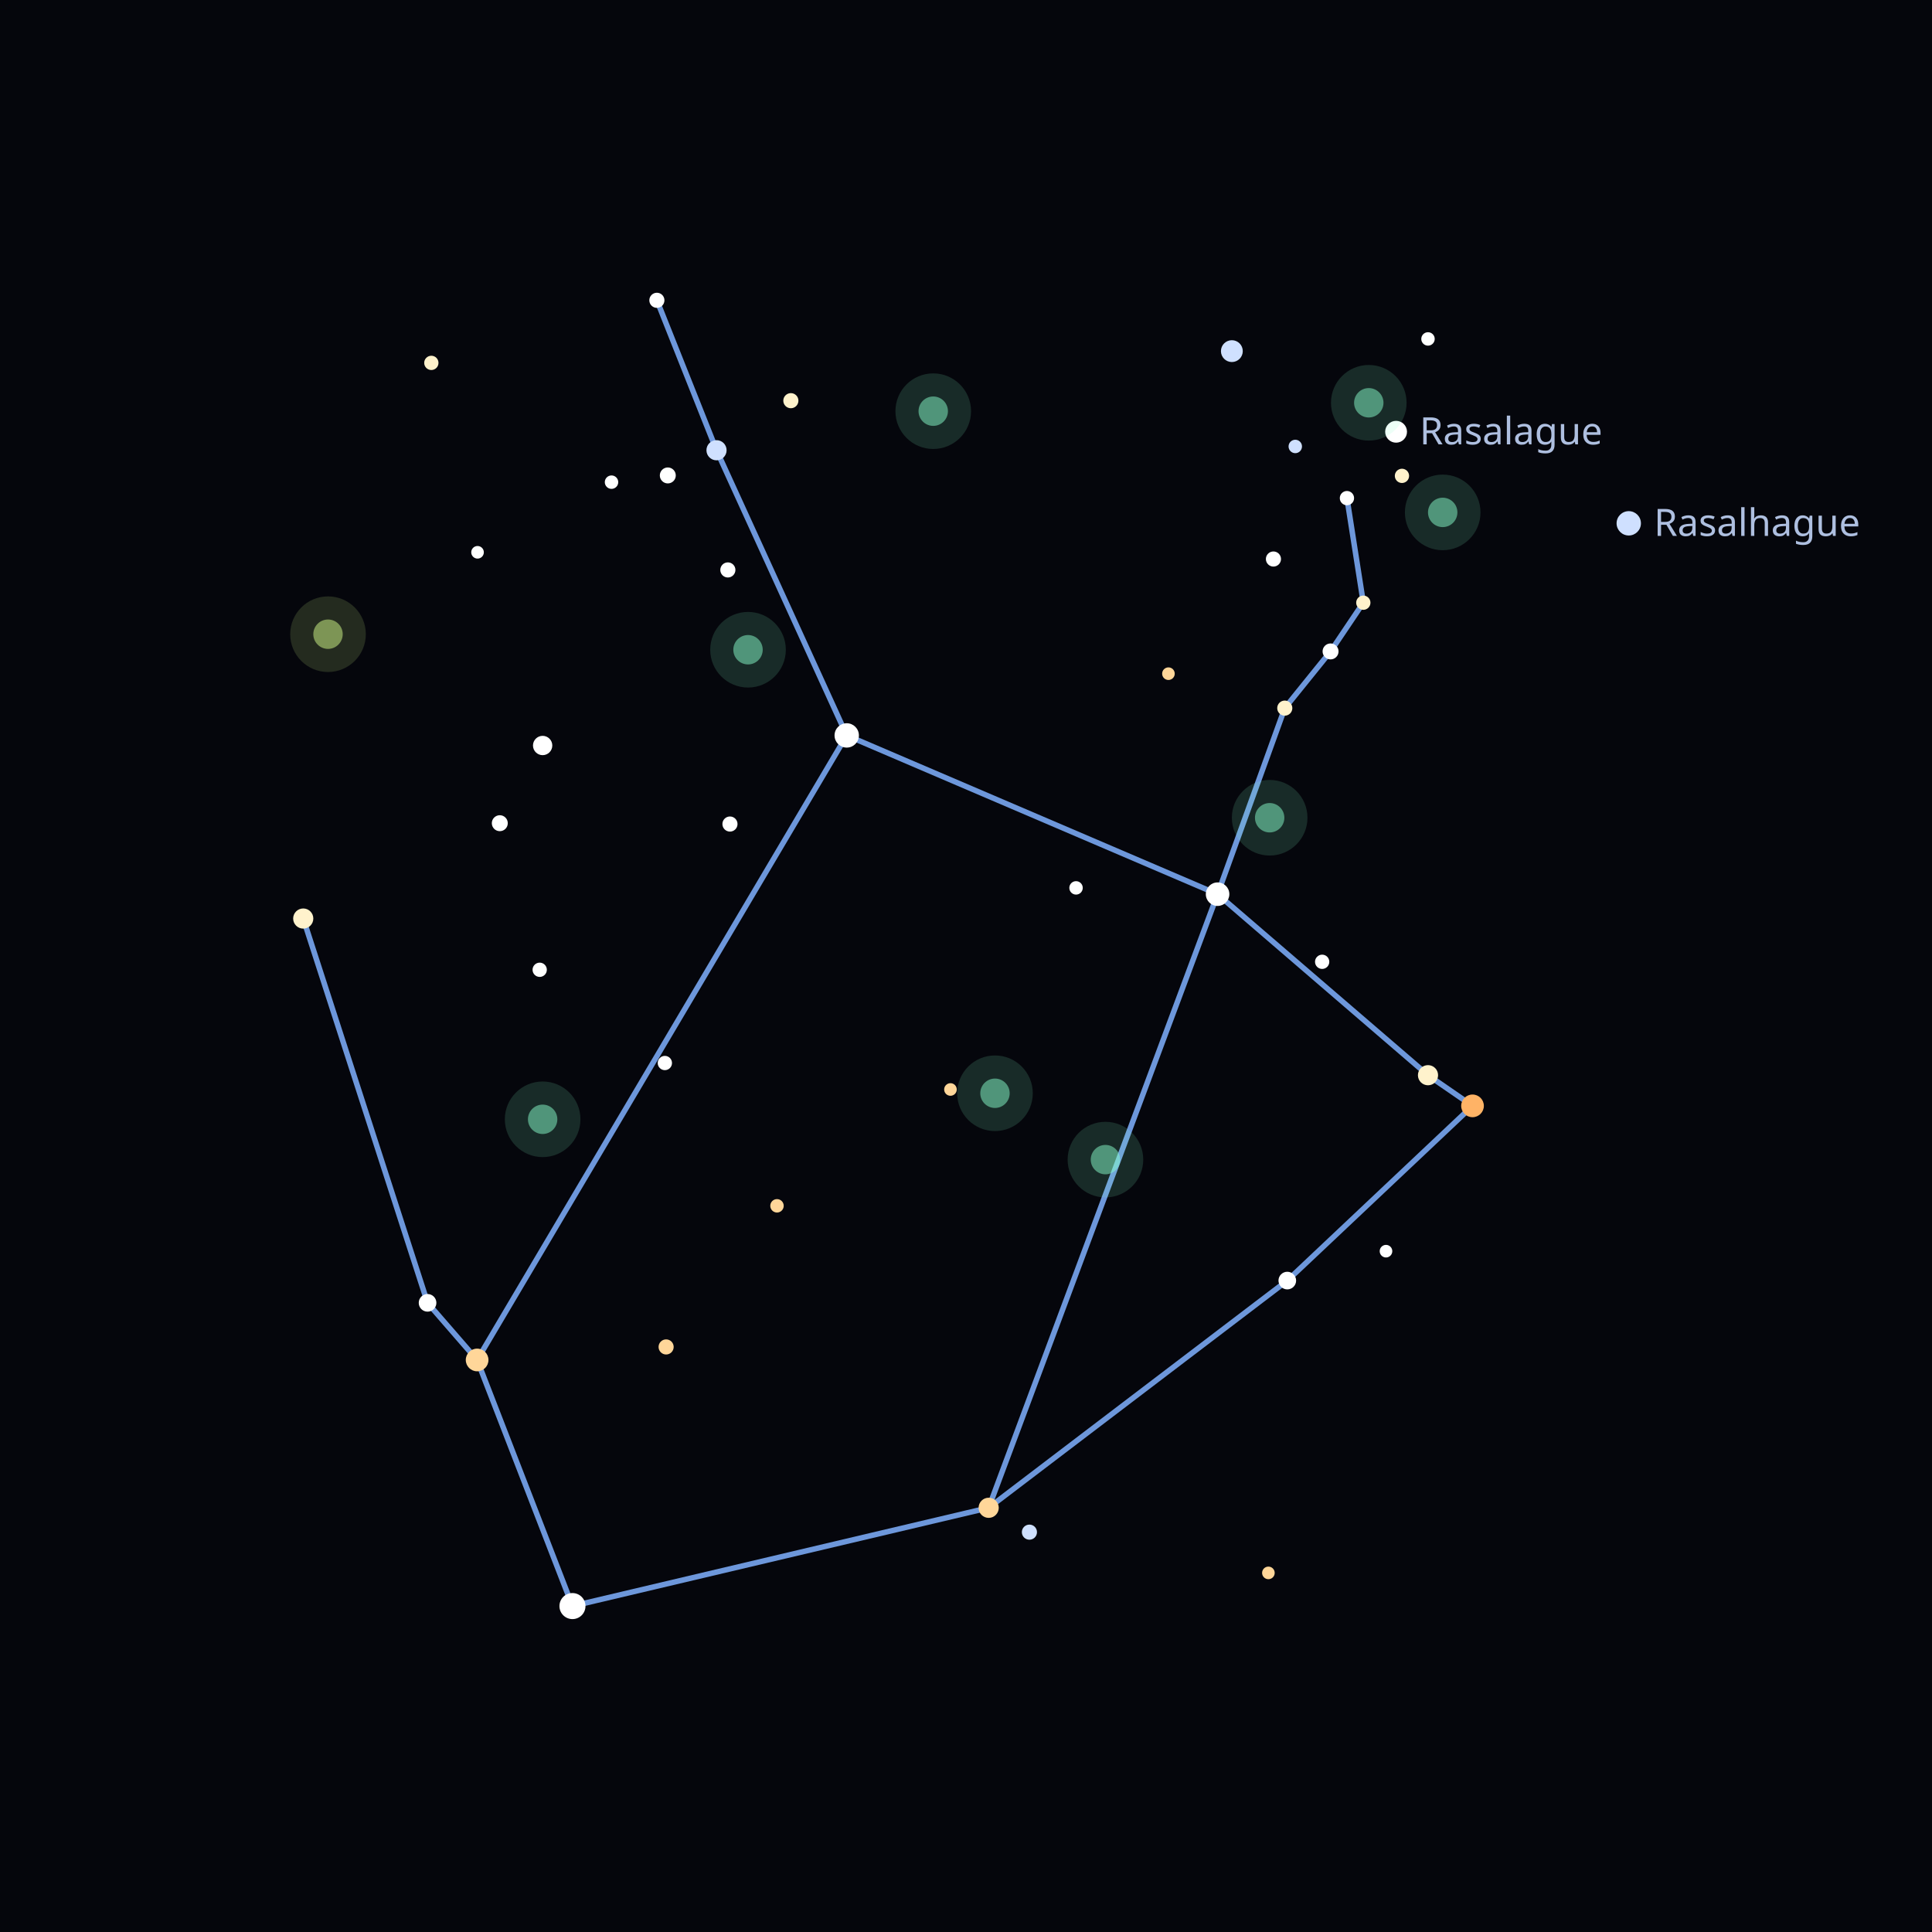
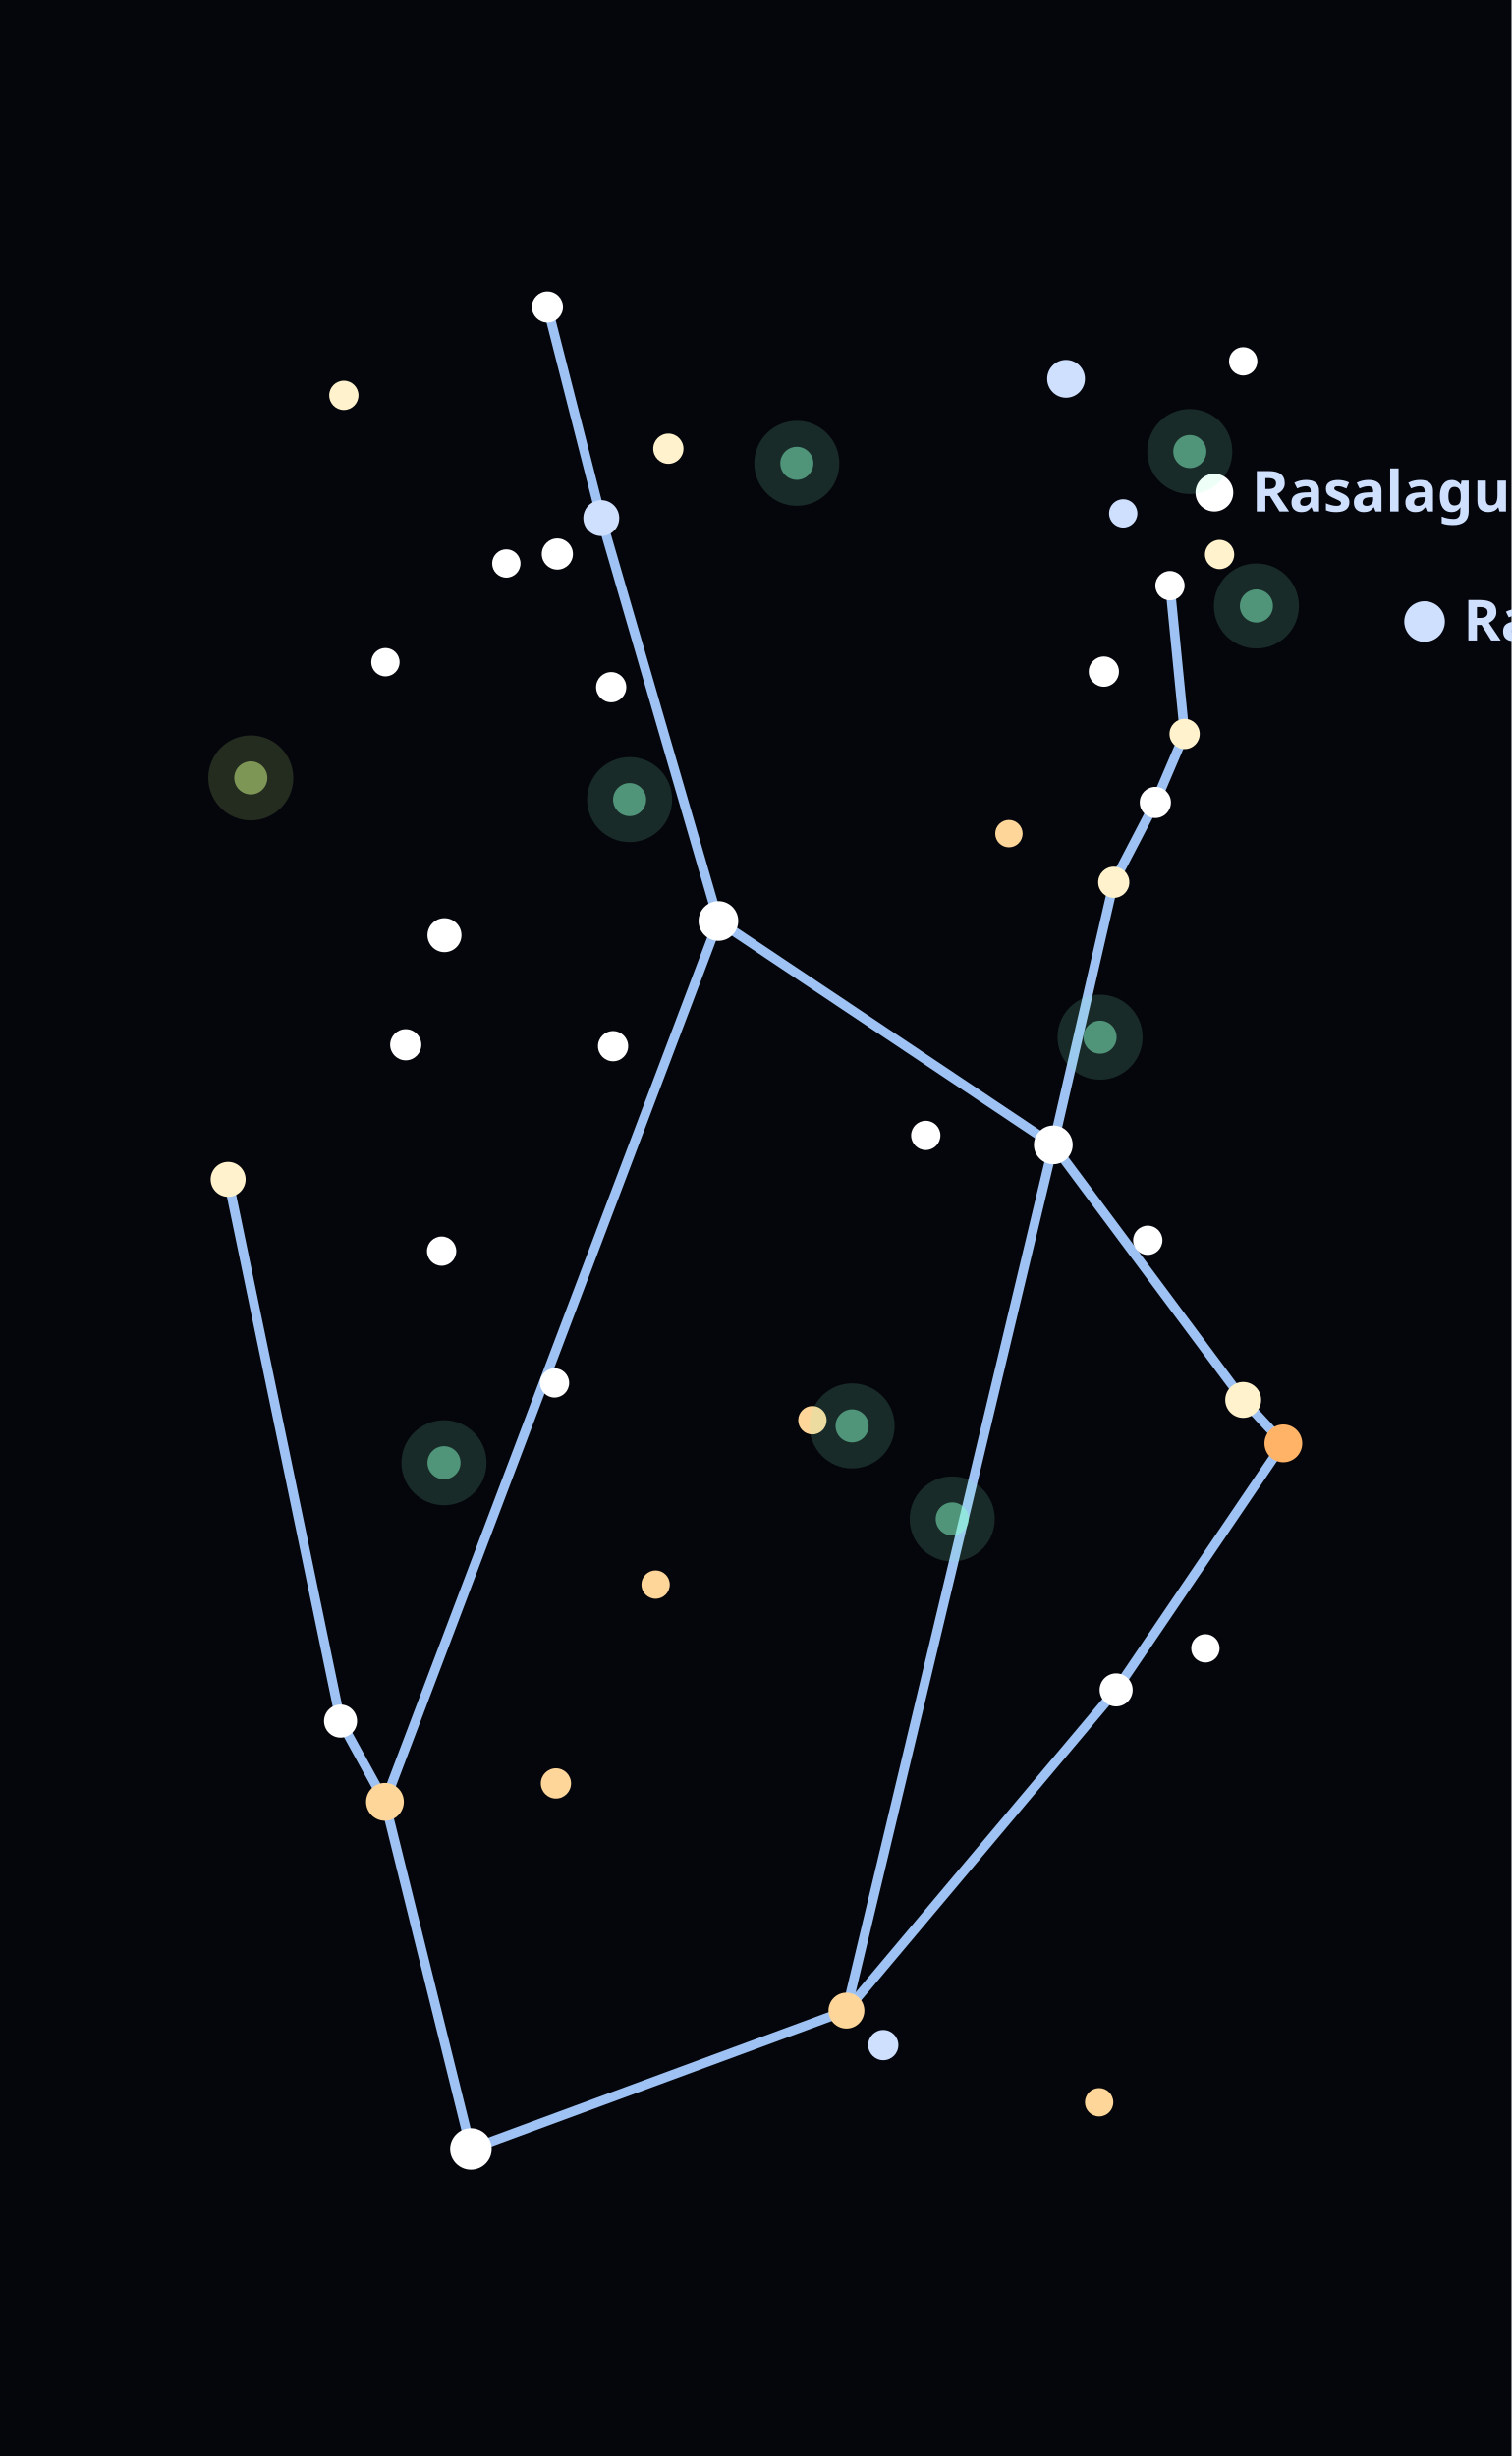
- <svg xmlns="http://www.w3.org/2000/svg" viewBox="0 0 460 460" font-family="Audiowide, Segoe UI, sans-serif">
-   <rect width="460" height="460" fill="#05060c" />
-   <polyline points="72.2,218.7 101.8,310.2 113.6,323.8 136.3,382.4 235.4,359.0 306.5,304.9 350.6,263.3 340.0,256.0 289.9,212.9 201.6,175.1" fill="none" stroke="#7fb0ff" stroke-width="1.3" stroke-opacity="0.85" />
-   <polyline points="235.4,359.0 289.9,212.9 305.9,168.6 316.8,155.1 324.6,143.5 320.7,118.6" fill="none" stroke="#7fb0ff" stroke-width="1.3" stroke-opacity="0.85" />
-   <polyline points="113.6,323.8 201.6,175.1 170.6,107.2 156.4,71.5" fill="none" stroke="#7fb0ff" stroke-width="1.3" stroke-opacity="0.85" />
-   <circle class="star" cx="136.3" cy="382.4" r="3.1" fill="#ffffff" data-name="HIP 86032" data-meta="mag 2.08" />
-   <circle class="star" cx="387.8" cy="124.6" r="2.9" fill="#cfe0ff" data-name="Rasalhague" data-meta="mag 2.29" />
-   <text x="393.8" y="127.6" fill="#aebfe0" font-size="9">Rasalhague</text>
-   <circle class="star" cx="201.6" cy="175.1" r="2.9" fill="#ffffff" data-name="HIP 84012" data-meta="mag 2.43" />
-   <circle class="star" cx="289.9" cy="212.9" r="2.8" fill="#ffffff" data-name="HIP 81377" data-meta="mag 2.54" />
-   <circle class="star" cx="350.6" cy="263.3" r="2.7" fill="#ffb366" data-name="HIP 79593" data-meta="mag 2.73" />
-   <circle class="star" cx="113.6" cy="323.8" r="2.7" fill="#ffd699" data-name="HIP 86742" data-meta="mag 2.76" />
-   <circle class="star" cx="293.3" cy="83.6" r="2.6" fill="#cfe0ff" data-name="HIP 81266" data-meta="mag 2.82" />
-   <circle class="star" cx="332.4" cy="102.8" r="2.6" fill="#ffffff" data-name="Rasalague" data-meta="mag 2.9" />
-   <text x="338.0" y="105.8" fill="#aebfe0" font-size="9">Rasalague</text>
-   <circle class="star" cx="235.4" cy="359.0" r="2.4" fill="#ffd699" data-name="HIP 83000" data-meta="mag 3.19" />
-   <circle class="star" cx="340.0" cy="256.0" r="2.4" fill="#fff2cc" data-name="HIP 79882" data-meta="mag 3.23" />
-   <circle class="star" cx="170.6" cy="107.2" r="2.4" fill="#cfe0ff" data-name="HIP 84970" data-meta="mag 3.27" />
-   <circle class="star" cx="72.2" cy="218.7" r="2.4" fill="#fff2cc" data-name="HIP 88048" data-meta="mag 3.32" />
-   <circle class="star" cx="129.2" cy="177.5" r="2.3" fill="#ffffff" data-name="HIP 86263" data-meta="mag 3.54" />
-   <circle class="star" cx="101.8" cy="310.2" r="2.1" fill="#ffffff" data-name="HIP 87108" data-meta="mag 3.75" />
-   <circle class="star" cx="306.5" cy="304.9" r="2.1" fill="#ffffff" data-name="HIP 80883" data-meta="mag 3.82" />
-   <circle class="star" cx="159.0" cy="113.2" r="1.9" fill="#ffffff" data-name="HIP 85340" data-meta="mag 4.16" />
-   <circle class="star" cx="316.8" cy="155.1" r="1.9" fill="#ffffff" data-name="HIP 80569" data-meta="mag 4.22" />
-   <circle class="star" cx="119.0" cy="196.0" r="1.9" fill="#ffffff" data-name="HIP 86565" data-meta="mag 4.24" />
-   <circle class="star" cx="156.4" cy="71.5" r="1.8" fill="#ffffff" data-name="HIP 85423" data-meta="mag 4.28" />
-   <circle class="star" cx="305.9" cy="168.6" r="1.8" fill="#fff2cc" data-name="HIP 80894" data-meta="mag 4.29" />
-   <circle class="star" cx="173.8" cy="196.2" r="1.8" fill="#ffffff" data-name="HIP 84880" data-meta="mag 4.32" />
-   <circle class="star" cx="188.3" cy="95.4" r="1.8" fill="#fff2cc" data-name="HIP 84405" data-meta="mag 4.33" />
-   <circle class="star" cx="158.6" cy="320.7" r="1.8" fill="#ffd699" data-name="HIP 85355" data-meta="mag 4.34" />
-   <circle class="star" cx="245.1" cy="364.8" r="1.8" fill="#cfe0ff" data-name="HIP 82673" data-meta="mag 4.39" />
-   <circle class="star" cx="173.3" cy="135.7" r="1.8" fill="#ffffff" data-name="HIP 84893" data-meta="mag 4.39" />
-   <circle class="star" cx="303.2" cy="133.1" r="1.8" fill="#ffffff" data-name="HIP 80975" data-meta="mag 4.45" />
-   <circle class="star" cx="324.6" cy="143.5" r="1.7" fill="#fff2cc" data-name="HIP 80343" data-meta="mag 4.48" />
-   <circle class="star" cx="158.3" cy="253.1" r="1.7" fill="#ffffff" data-name="HIP 85365" data-meta="mag 4.53" />
-   <circle class="star" cx="102.7" cy="86.4" r="1.7" fill="#fff2cc" data-name="HIP 87072" data-meta="mag 4.53" />
-   <circle class="star" cx="333.8" cy="113.3" r="1.7" fill="#fff2cc" data-name="HIP 80079" data-meta="mag 4.55" />
-   <circle class="star" cx="320.7" cy="118.6" r="1.7" fill="#ffffff" data-name="HIP 80473" data-meta="mag 4.57" />
-   <circle class="star" cx="128.5" cy="230.9" r="1.7" fill="#ffffff" data-name="HIP 86284" data-meta="mag 4.58" />
-   <circle class="star" cx="314.8" cy="229.0" r="1.7" fill="#ffffff" data-name="HIP 80628" data-meta="mag 4.62" />
-   <circle class="star" cx="256.2" cy="211.4" r="1.6" fill="#ffffff" data-name="HIP 82369" data-meta="mag 4.64" />
-   <circle class="star" cx="185.0" cy="287.1" r="1.6" fill="#ffd699" data-name="HIP 84514" data-meta="mag 4.72" />
-   <circle class="star" cx="145.6" cy="114.8" r="1.6" fill="#ffffff" data-name="HIP 85755" data-meta="mag 4.78" />
-   <circle class="star" cx="308.4" cy="106.3" r="1.6" fill="#cfe0ff" data-name="HIP 80815" data-meta="mag 4.79" />
-   <circle class="star" cx="340.0" cy="80.7" r="1.6" fill="#ffffff" data-name="HIP 79881" data-meta="mag 4.8" />
-   <circle class="star" cx="330.0" cy="297.9" r="1.5" fill="#ffffff" data-name="HIP 80179" data-meta="mag 4.82" />
-   <circle class="star" cx="226.3" cy="259.4" r="1.5" fill="#ffd699" data-name="HIP 83262" data-meta="mag 4.82" />
-   <circle class="star" cx="302.0" cy="374.5" r="1.5" fill="#ffd699" data-name="HIP 81008" data-meta="mag 4.84" />
-   <circle class="star" cx="113.7" cy="131.5" r="1.5" fill="#ffffff" data-name="HIP 86736" data-meta="mag 4.86" />
-   <circle class="star" cx="278.2" cy="160.4" r="1.5" fill="#ffd699" data-name="HIP 81724" data-meta="mag 4.91" />
-   <circle class="star" cx="236.9" cy="260.3" r="9" fill="#88ffcc" fill-opacity="0.15" data-name="M10" data-meta="gc" />
-   <circle cx="236.9" cy="260.3" r="3.5" fill="#88ffcc" fill-opacity="0.5" />
-   <circle class="star" cx="302.3" cy="194.7" r="9" fill="#88ffcc" fill-opacity="0.15" data-name="M107" data-meta="gc" />
-   <circle cx="302.3" cy="194.7" r="3.5" fill="#88ffcc" fill-opacity="0.5" />
-   <circle class="star" cx="263.2" cy="276.1" r="9" fill="#88ffcc" fill-opacity="0.15" data-name="M12" data-meta="gc" />
-   <circle cx="263.2" cy="276.1" r="3.5" fill="#88ffcc" fill-opacity="0.5" />
-   <circle class="star" cx="129.2" cy="266.5" r="9" fill="#88ffcc" fill-opacity="0.15" data-name="M14" data-meta="gc" />
-   <circle cx="129.2" cy="266.5" r="3.5" fill="#88ffcc" fill-opacity="0.5" />
-   <circle class="star" cx="222.2" cy="97.9" r="9" fill="#88ffcc" fill-opacity="0.15" data-name="M19" data-meta="gc" />
-   <circle cx="222.2" cy="97.9" r="3.5" fill="#88ffcc" fill-opacity="0.5" />
-   <circle class="star" cx="78.1" cy="151.0" r="9" fill="#d6ff8c" fill-opacity="0.15" data-name="M23" data-meta="oc" />
-   <circle cx="78.1" cy="151.0" r="3.5" fill="#d6ff8c" fill-opacity="0.5" />
-   <circle class="star" cx="325.9" cy="95.9" r="9" fill="#88ffcc" fill-opacity="0.15" data-name="M4" data-meta="gc" />
-   <circle cx="325.9" cy="95.9" r="3.5" fill="#88ffcc" fill-opacity="0.5" />
-   <circle class="star" cx="343.5" cy="122.0" r="9" fill="#88ffcc" fill-opacity="0.15" data-name="M80" data-meta="gc" />
-   <circle cx="343.5" cy="122.0" r="3.5" fill="#88ffcc" fill-opacity="0.5" />
-   <circle class="star" cx="178.1" cy="154.7" r="9" fill="#88ffcc" fill-opacity="0.15" data-name="M9" data-meta="gc" />
-   <circle cx="178.1" cy="154.7" r="3.5" fill="#88ffcc" fill-opacity="0.5" />
+ <svg xmlns="http://www.w3.org/2000/svg" viewBox="0 0 320 520" font-family="Audiowide, Segoe UI, sans-serif">
+   <rect width="320" height="520" fill="#05060c" />
+   <polyline points="48.3,249.7 72.1,364.4 81.5,381.5 99.7,455.0 179.2,425.7 236.3,357.8 271.7,305.6 263.2,296.4 223.0,242.4 152.1,195.0" fill="none" stroke="#a6ccff" stroke-width="2.0" stroke-opacity="0.95" stroke-linejoin="round" />
+   <polyline points="179.2,425.7 223.0,242.4 235.8,186.8 244.6,169.9 250.8,155.4 247.7,124.0" fill="none" stroke="#a6ccff" stroke-width="2.0" stroke-opacity="0.95" stroke-linejoin="round" />
+   <polyline points="81.5,381.5 152.1,195.0 127.3,109.7 115.9,65.0" fill="none" stroke="#a6ccff" stroke-width="2.0" stroke-opacity="0.95" stroke-linejoin="round" />
+   <circle class="star" cx="99.7" cy="455.0" r="4.4" fill="#ffffff" data-name="HIP 86032" data-meta="mag 2.08" />
+   <circle class="star" cx="301.6" cy="131.6" r="4.3" fill="#cfe0ff" data-name="Rasalhague" data-meta="mag 2.29" />
+   <text x="309.8" y="135.6" fill="#cfe0ff" font-size="12" font-weight="bold">Rasalhague</text>
+   <circle class="star" cx="152.1" cy="195.0" r="4.2" fill="#ffffff" data-name="HIP 84012" data-meta="mag 2.43" />
+   <circle class="star" cx="223.0" cy="242.4" r="4.1" fill="#ffffff" data-name="HIP 81377" data-meta="mag 2.54" />
+   <circle class="star" cx="271.7" cy="305.6" r="4.0" fill="#ffb366" data-name="HIP 79593" data-meta="mag 2.73" />
+   <circle class="star" cx="81.5" cy="381.5" r="4.0" fill="#ffd699" data-name="HIP 86742" data-meta="mag 2.76" />
+   <circle class="star" cx="225.7" cy="80.2" r="4.0" fill="#cfe0ff" data-name="HIP 81266" data-meta="mag 2.82" />
+   <circle class="star" cx="257.1" cy="104.3" r="4.0" fill="#ffffff" data-name="Rasalague" data-meta="mag 2.9" />
+   <text x="265.0" y="108.3" fill="#cfe0ff" font-size="12" font-weight="bold">Rasalague</text>
+   <circle class="star" cx="179.2" cy="425.7" r="3.8" fill="#ffd699" data-name="HIP 83000" data-meta="mag 3.19" />
+   <circle class="star" cx="263.2" cy="296.4" r="3.8" fill="#fff2cc" data-name="HIP 79882" data-meta="mag 3.23" />
+   <circle class="star" cx="127.3" cy="109.7" r="3.8" fill="#cfe0ff" data-name="HIP 84970" data-meta="mag 3.27" />
+   <circle class="star" cx="48.3" cy="249.7" r="3.7" fill="#fff2cc" data-name="HIP 88048" data-meta="mag 3.32" />
+   <circle class="star" cx="94.1" cy="198.0" r="3.6" fill="#ffffff" data-name="HIP 86263" data-meta="mag 3.54" />
+   <circle class="star" cx="72.1" cy="364.4" r="3.5" fill="#ffffff" data-name="HIP 87108" data-meta="mag 3.75" />
+   <circle class="star" cx="236.3" cy="357.8" r="3.5" fill="#ffffff" data-name="HIP 80883" data-meta="mag 3.82" />
+   <circle class="star" cx="118.0" cy="117.3" r="3.3" fill="#ffffff" data-name="HIP 85340" data-meta="mag 4.16" />
+   <circle class="star" cx="244.6" cy="169.9" r="3.3" fill="#ffffff" data-name="HIP 80569" data-meta="mag 4.22" />
+   <circle class="star" cx="85.9" cy="221.2" r="3.3" fill="#ffffff" data-name="HIP 86565" data-meta="mag 4.24" />
+   <circle class="star" cx="115.9" cy="65.0" r="3.3" fill="#ffffff" data-name="HIP 85423" data-meta="mag 4.28" />
+   <circle class="star" cx="235.8" cy="186.8" r="3.3" fill="#fff2cc" data-name="HIP 80894" data-meta="mag 4.29" />
+   <circle class="star" cx="129.8" cy="221.5" r="3.2" fill="#ffffff" data-name="HIP 84880" data-meta="mag 4.32" />
+   <circle class="star" cx="141.5" cy="95.0" r="3.2" fill="#fff2cc" data-name="HIP 84405" data-meta="mag 4.33" />
+   <circle class="star" cx="117.7" cy="377.6" r="3.2" fill="#ffd699" data-name="HIP 85355" data-meta="mag 4.34" />
+   <circle class="star" cx="187.0" cy="433.0" r="3.2" fill="#cfe0ff" data-name="HIP 82673" data-meta="mag 4.39" />
+   <circle class="star" cx="129.4" cy="145.5" r="3.2" fill="#ffffff" data-name="HIP 84893" data-meta="mag 4.39" />
+   <circle class="star" cx="233.7" cy="142.2" r="3.2" fill="#ffffff" data-name="HIP 80975" data-meta="mag 4.45" />
+   <circle class="star" cx="250.8" cy="155.4" r="3.2" fill="#fff2cc" data-name="HIP 80343" data-meta="mag 4.48" />
+   <circle class="star" cx="117.4" cy="292.8" r="3.1" fill="#ffffff" data-name="HIP 85365" data-meta="mag 4.53" />
+   <circle class="star" cx="72.8" cy="83.7" r="3.1" fill="#fff2cc" data-name="HIP 87072" data-meta="mag 4.53" />
+   <circle class="star" cx="258.2" cy="117.4" r="3.1" fill="#fff2cc" data-name="HIP 80079" data-meta="mag 4.55" />
+   <circle class="star" cx="247.7" cy="124.0" r="3.1" fill="#ffffff" data-name="HIP 80473" data-meta="mag 4.57" />
+   <circle class="star" cx="93.5" cy="264.9" r="3.1" fill="#ffffff" data-name="HIP 86284" data-meta="mag 4.58" />
+   <circle class="star" cx="243.0" cy="262.6" r="3.1" fill="#ffffff" data-name="HIP 80628" data-meta="mag 4.62" />
+   <circle class="star" cx="196.0" cy="240.4" r="3.1" fill="#ffffff" data-name="HIP 82369" data-meta="mag 4.64" />
+   <circle class="star" cx="138.8" cy="335.5" r="3.0" fill="#ffd699" data-name="HIP 84514" data-meta="mag 4.72" />
+   <circle class="star" cx="107.2" cy="119.3" r="3.0" fill="#ffffff" data-name="HIP 85755" data-meta="mag 4.78" />
+   <circle class="star" cx="237.8" cy="108.7" r="3.0" fill="#cfe0ff" data-name="HIP 80815" data-meta="mag 4.79" />
+   <circle class="star" cx="263.2" cy="76.5" r="3.0" fill="#ffffff" data-name="HIP 79881" data-meta="mag 4.8" />
+   <circle class="star" cx="255.2" cy="349.0" r="3.0" fill="#ffffff" data-name="HIP 80179" data-meta="mag 4.82" />
+   <circle class="star" cx="172.0" cy="300.7" r="3.0" fill="#ffd699" data-name="HIP 83262" data-meta="mag 4.82" />
+   <circle class="star" cx="232.7" cy="445.1" r="3.0" fill="#ffd699" data-name="HIP 81008" data-meta="mag 4.84" />
+   <circle class="star" cx="81.6" cy="140.2" r="3.0" fill="#ffffff" data-name="HIP 86736" data-meta="mag 4.86" />
+   <circle class="star" cx="213.6" cy="176.5" r="2.9" fill="#ffd699" data-name="HIP 81724" data-meta="mag 4.91" />
+   <circle class="star" cx="180.4" cy="301.9" r="9" fill="#88ffcc" fill-opacity="0.15" data-name="M10" data-meta="gc" />
+   <circle cx="180.4" cy="301.9" r="3.5" fill="#88ffcc" fill-opacity="0.5" />
+   <circle class="star" cx="232.9" cy="219.6" r="9" fill="#88ffcc" fill-opacity="0.15" data-name="M107" data-meta="gc" />
+   <circle cx="232.9" cy="219.6" r="3.5" fill="#88ffcc" fill-opacity="0.5" />
+   <circle class="star" cx="201.6" cy="321.6" r="9" fill="#88ffcc" fill-opacity="0.15" data-name="M12" data-meta="gc" />
+   <circle cx="201.6" cy="321.6" r="3.5" fill="#88ffcc" fill-opacity="0.5" />
+   <circle class="star" cx="94.0" cy="309.7" r="9" fill="#88ffcc" fill-opacity="0.15" data-name="M14" data-meta="gc" />
+   <circle cx="94.0" cy="309.7" r="3.5" fill="#88ffcc" fill-opacity="0.5" />
+   <circle class="star" cx="168.7" cy="98.1" r="9" fill="#88ffcc" fill-opacity="0.15" data-name="M19" data-meta="gc" />
+   <circle cx="168.7" cy="98.1" r="3.5" fill="#88ffcc" fill-opacity="0.5" />
+   <circle class="star" cx="53.1" cy="164.7" r="9" fill="#d6ff8c" fill-opacity="0.15" data-name="M23" data-meta="oc" />
+   <circle cx="53.1" cy="164.7" r="3.5" fill="#d6ff8c" fill-opacity="0.5" />
+   <circle class="star" cx="251.9" cy="95.6" r="9" fill="#88ffcc" fill-opacity="0.15" data-name="M4" data-meta="gc" />
+   <circle cx="251.9" cy="95.6" r="3.5" fill="#88ffcc" fill-opacity="0.5" />
+   <circle class="star" cx="266.0" cy="128.3" r="9" fill="#88ffcc" fill-opacity="0.15" data-name="M80" data-meta="gc" />
+   <circle cx="266.0" cy="128.3" r="3.5" fill="#88ffcc" fill-opacity="0.5" />
+   <circle class="star" cx="133.3" cy="169.3" r="9" fill="#88ffcc" fill-opacity="0.15" data-name="M9" data-meta="gc" />
+   <circle cx="133.3" cy="169.3" r="3.5" fill="#88ffcc" fill-opacity="0.5" />
</svg>
